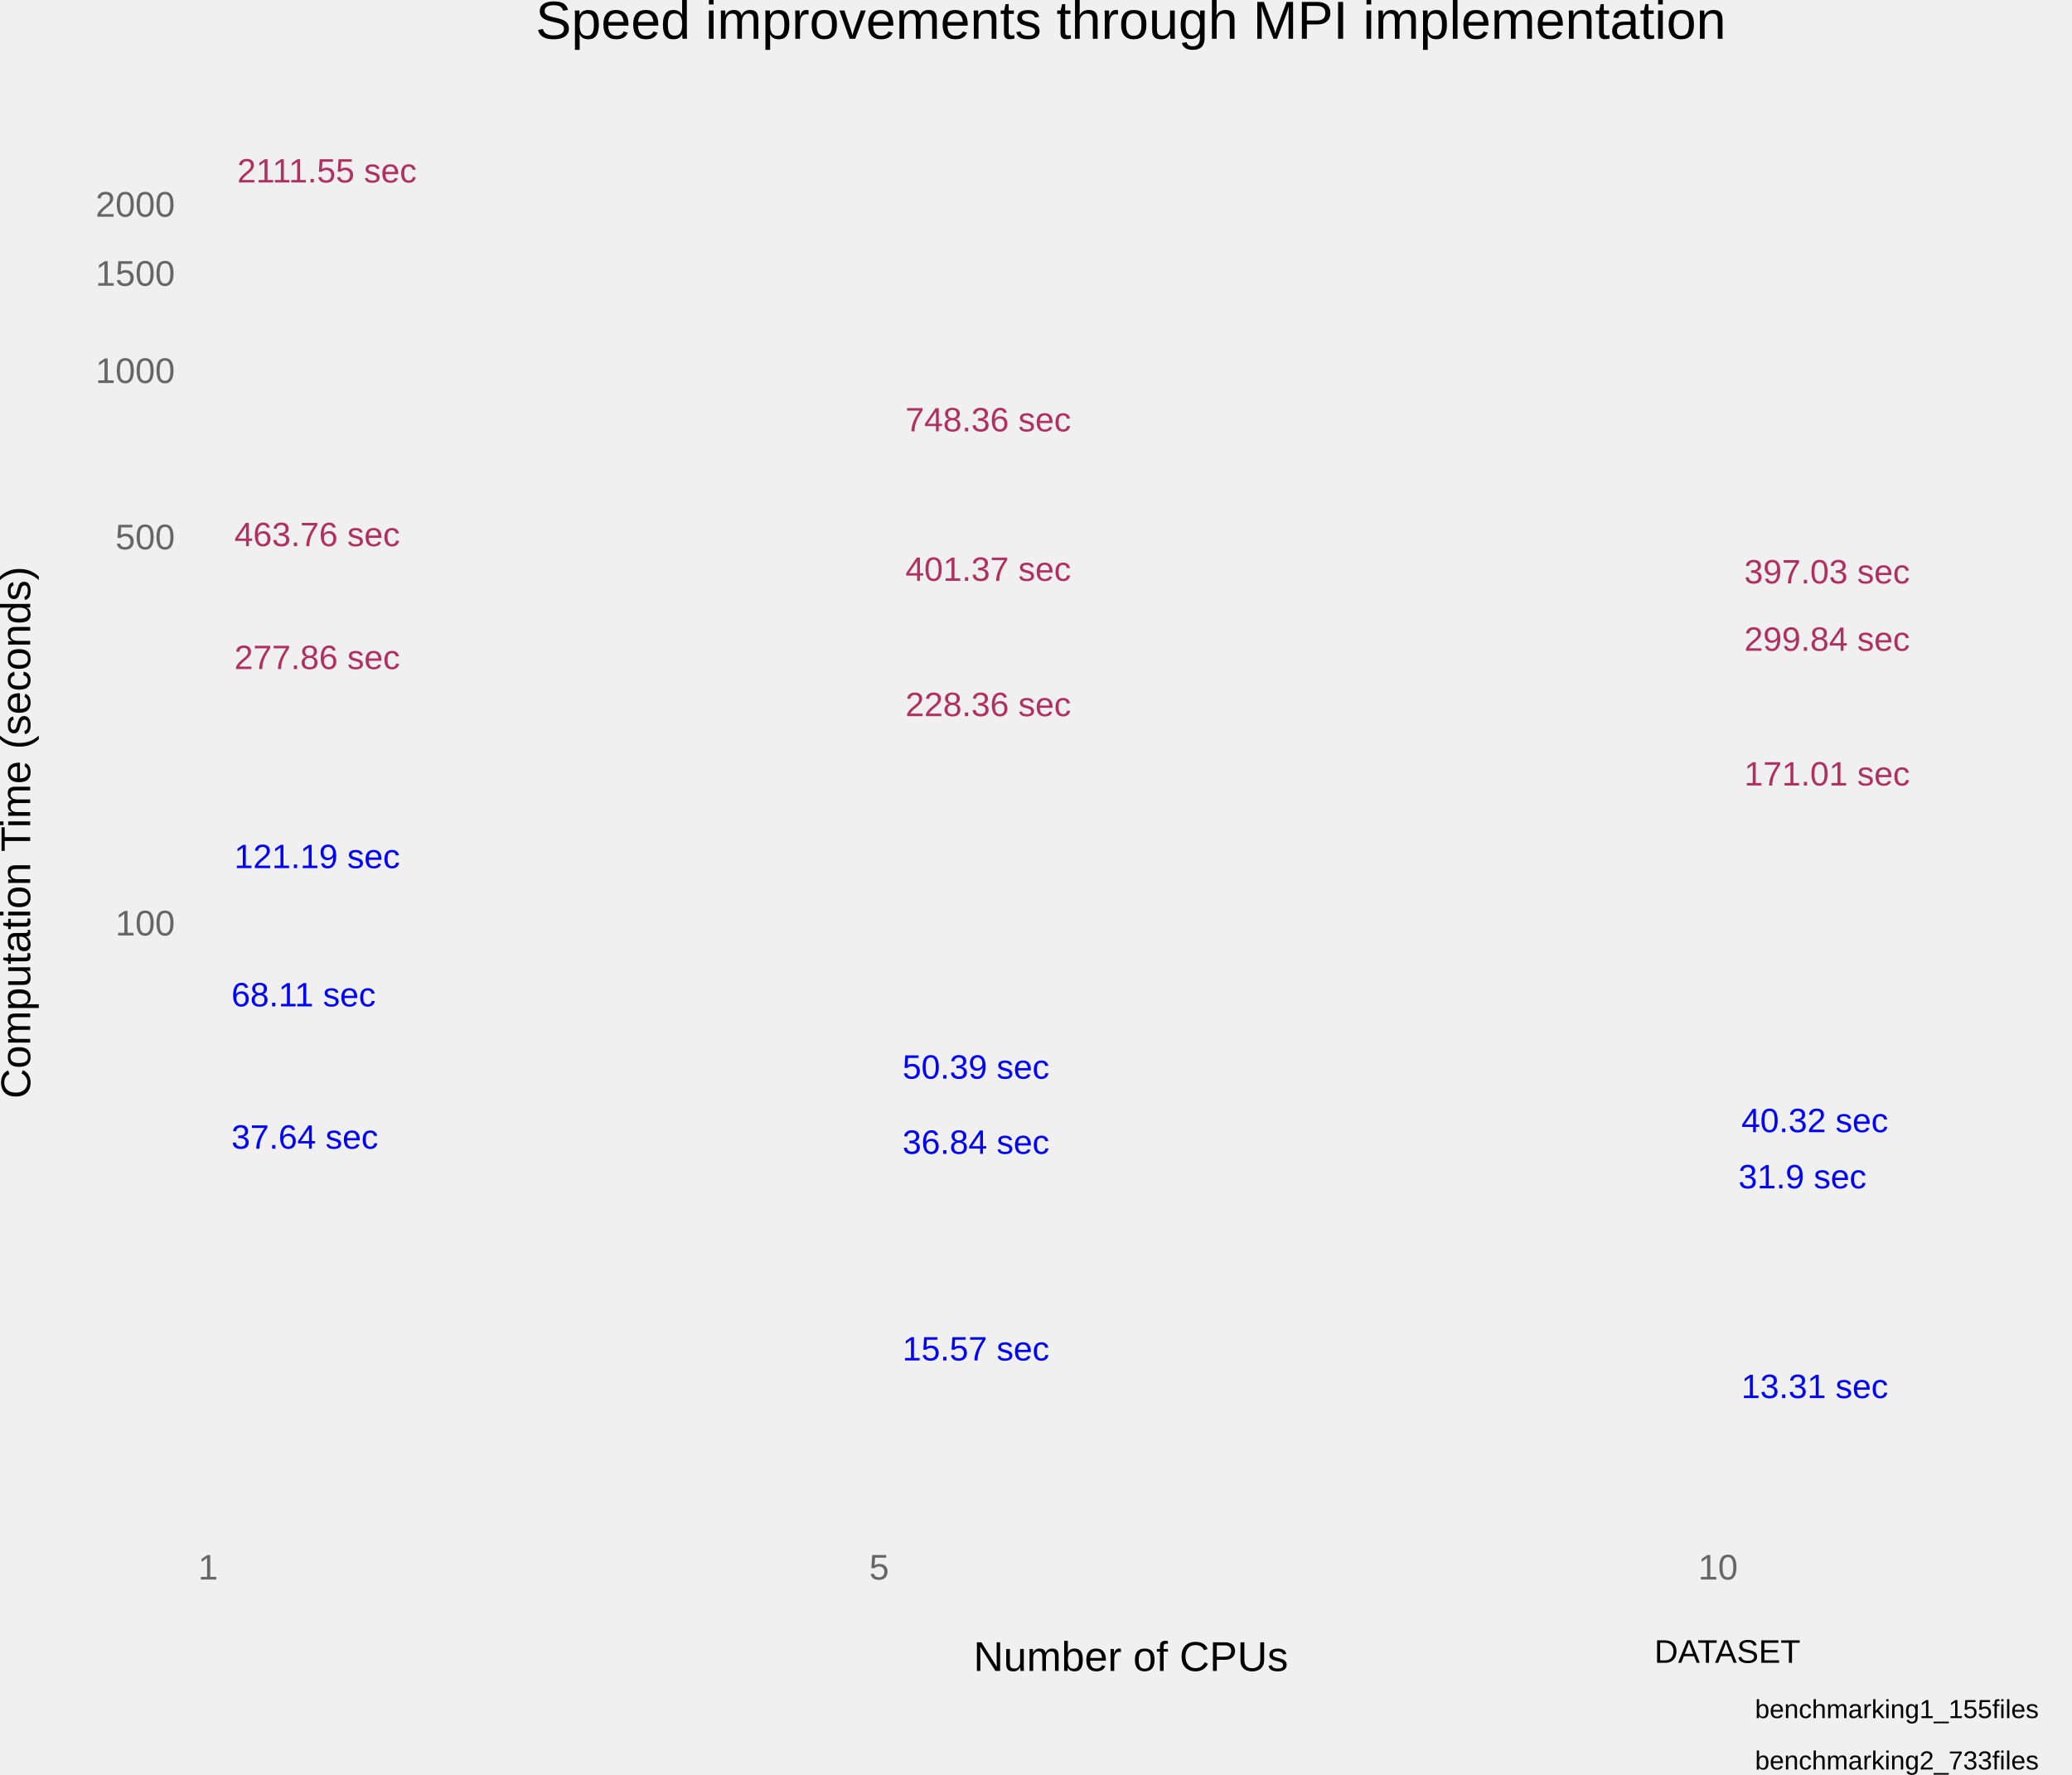
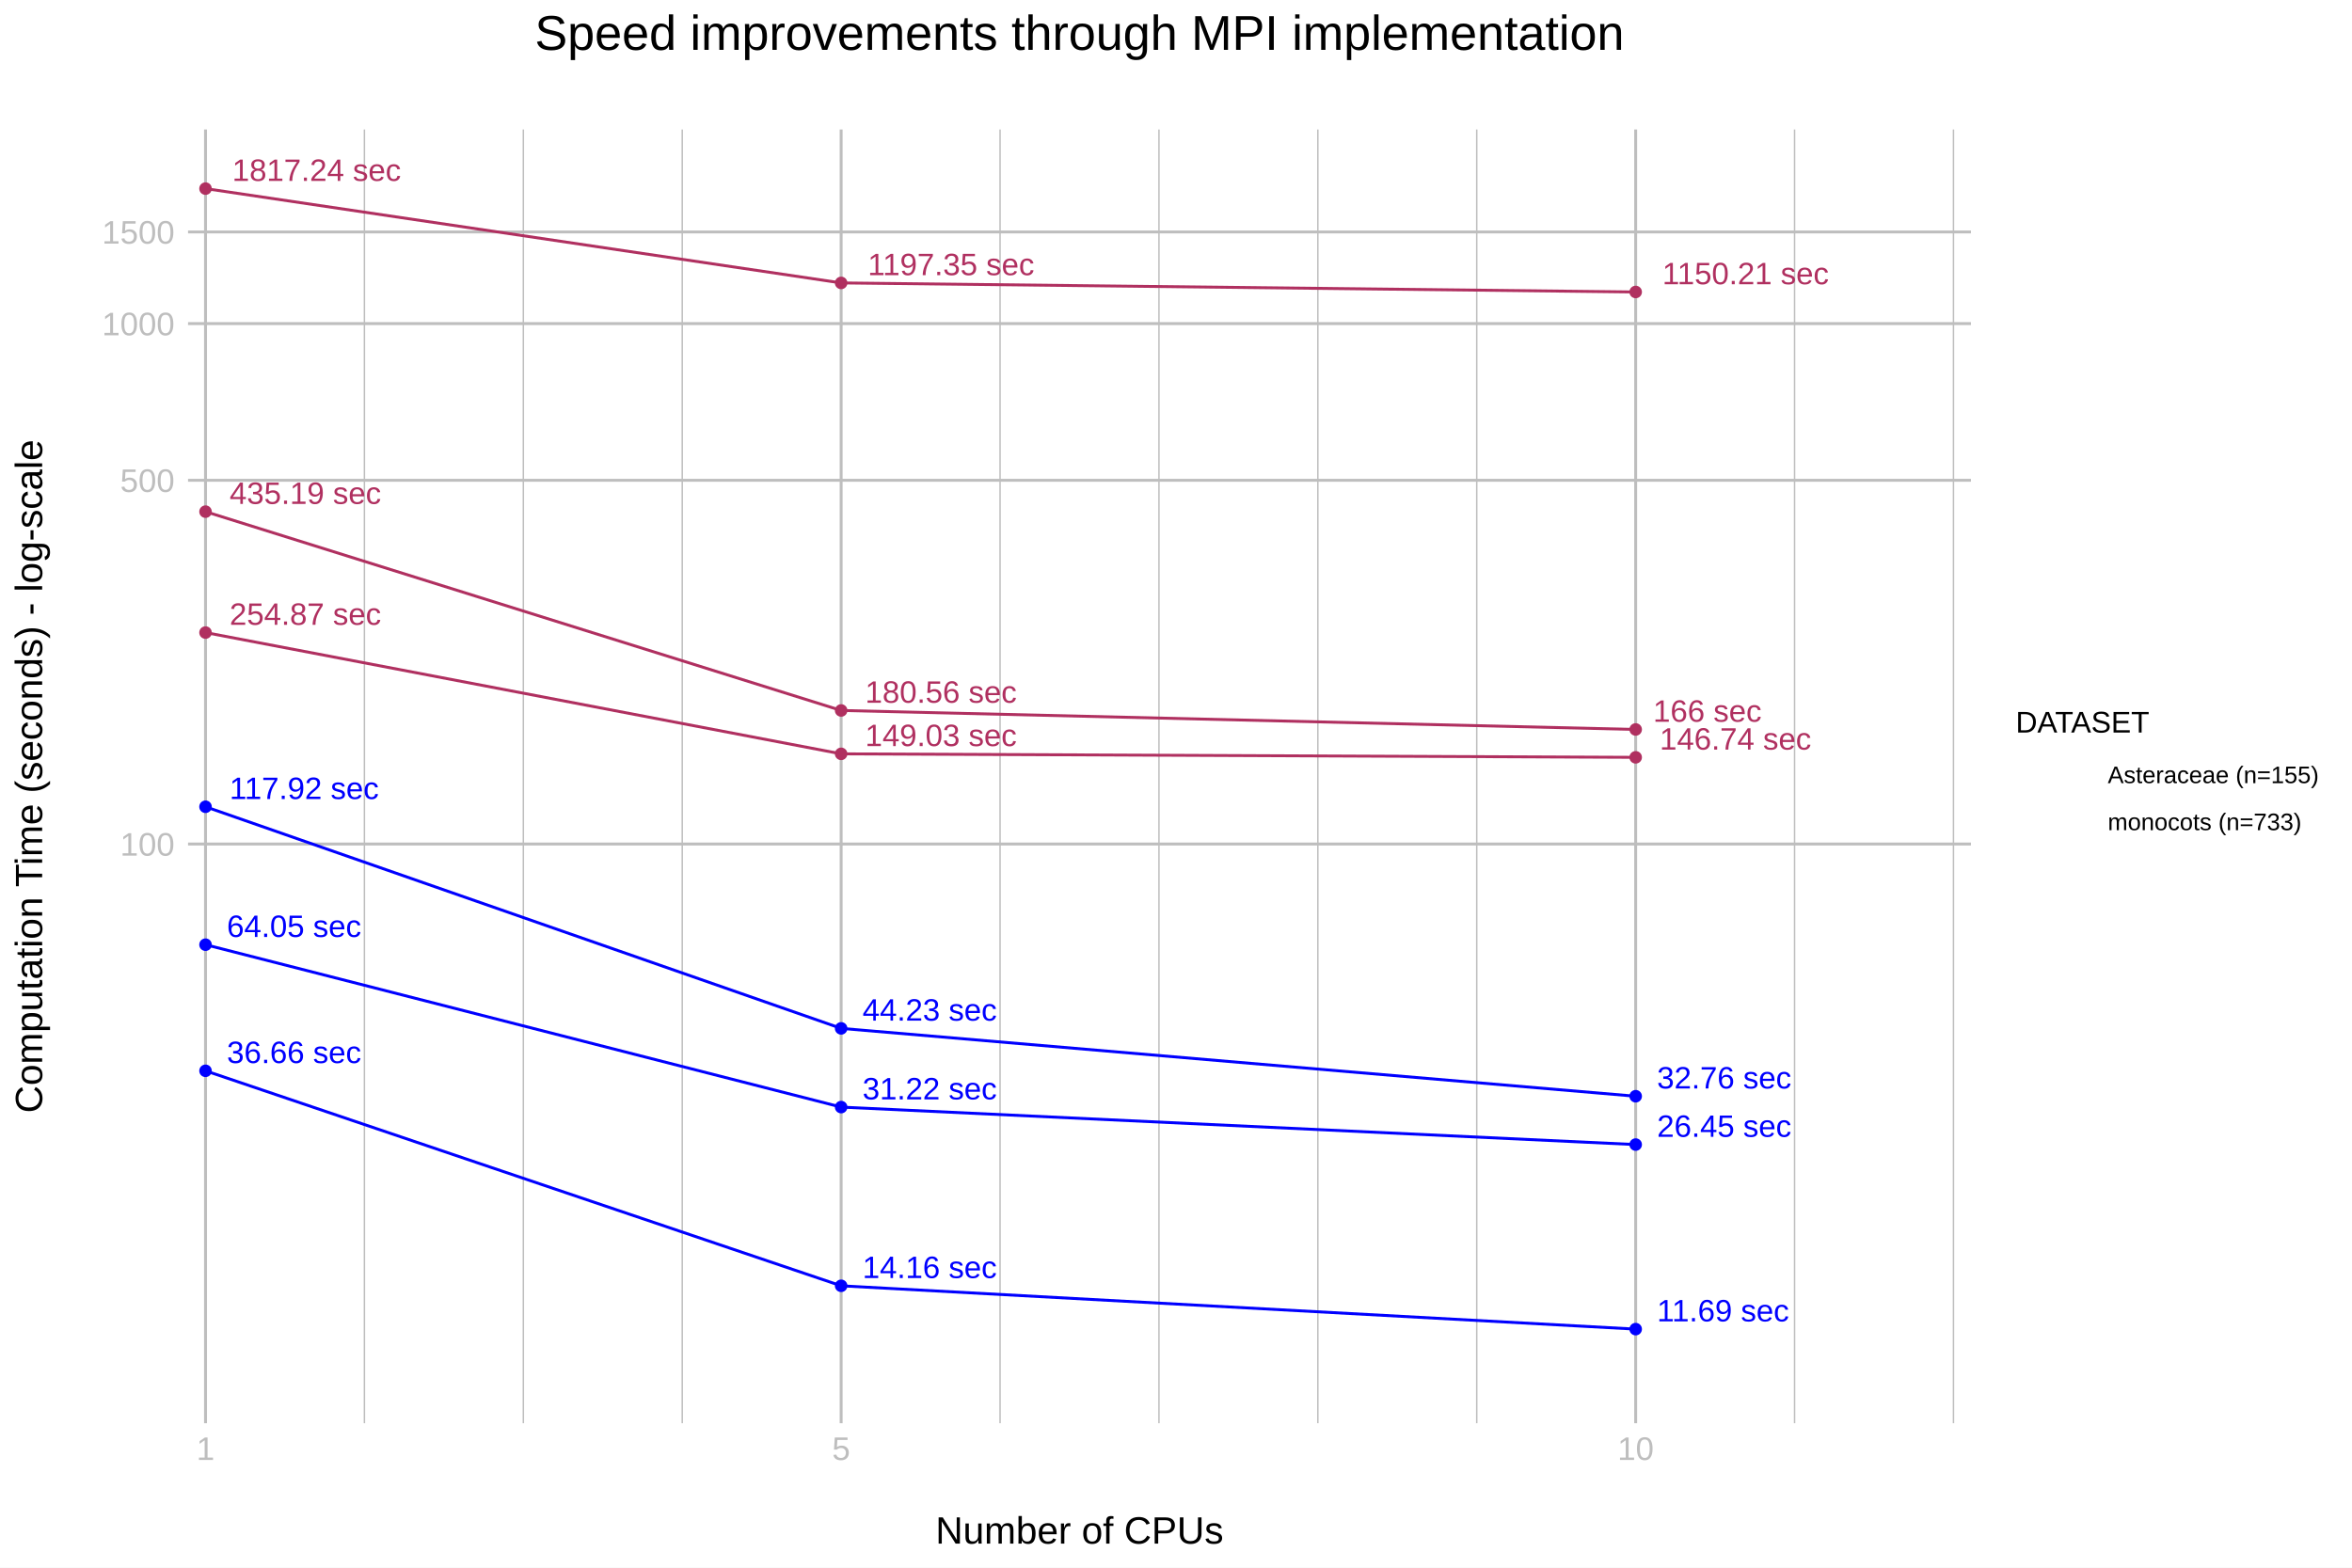
- <svg xmlns="http://www.w3.org/2000/svg" class="svglite" width="696.615pt" height="596.831pt" viewBox="0 0 696.615 596.831" version="1.1" id="svg188">
+ <svg xmlns="http://www.w3.org/2000/svg" class="svglite" width="864.00pt" height="576.00pt" viewBox="0 0 864.00 576.00" version="1.1" id="svg184">
  <defs id="defs4">
    <style type="text/css" id="style2">
    .svglite line, .svglite polyline, .svglite polygon, .svglite path, .svglite rect, .svglite circle {
      fill: none;
      stroke: #000000;
      stroke-linecap: round;
      stroke-linejoin: round;
      stroke-miterlimit: 10.00;
    }
    .svglite text {
      white-space: pre;
    }
  </style>
-     <clipPath clipPathUnits="userSpaceOnUse" id="clipPath378">
-       <g id="g382">
-         <rect x="0" y="0" width="864" height="576" id="rect380" />
+     <clipPath clipPathUnits="userSpaceOnUse" id="clipPath1051">
+       <g id="g1055">
+         <rect x="0" y="0" width="864" height="576" id="rect1053" />
      </g>
    </clipPath>
-     <clipPath clipPathUnits="userSpaceOnUse" id="clipPath384">
-       <g id="g388">
-         <rect x="0" y="0" width="864" height="576" id="rect386" />
+     <clipPath clipPathUnits="userSpaceOnUse" id="clipPath1057">
+       <g id="g1061">
+         <rect x="0" y="0" width="864" height="576" id="rect1059" />
      </g>
    </clipPath>
-     <clipPath clipPathUnits="userSpaceOnUse" id="clipPath390">
-       <g id="g394">
-         <rect x="0" y="0" width="864" height="576" id="rect392" />
+     <clipPath clipPathUnits="userSpaceOnUse" id="clipPath1063">
+       <g id="g1067">
+         <rect x="0" y="0" width="864" height="576" id="rect1065" />
      </g>
    </clipPath>
-     <clipPath clipPathUnits="userSpaceOnUse" id="clipPath396">
-       <g id="g400">
-         <rect x="0" y="0" width="864" height="576" id="rect398" />
-       </g>
-     </clipPath>
-     <clipPath clipPathUnits="userSpaceOnUse" id="clipPath465">
-       <g id="g469">
-         <rect x="69.08" y="47.57" width="632.87" height="475.35" id="rect467" />
-       </g>
-     </clipPath>
-     <clipPath clipPathUnits="userSpaceOnUse" id="clipPath471">
-       <g id="g475">
-         <rect x="69.08" y="47.57" width="632.87" height="475.35" id="rect473" />
-       </g>
-     </clipPath>
-     <clipPath clipPathUnits="userSpaceOnUse" id="clipPath477">
-       <g id="g481">
-         <rect x="69.08" y="47.57" width="632.87" height="475.35" id="rect479" />
-       </g>
-     </clipPath>
-     <clipPath clipPathUnits="userSpaceOnUse" id="clipPath483">
-       <g id="g487">
-         <rect x="69.08" y="47.57" width="632.87" height="475.35" id="rect485" />
-       </g>
-     </clipPath>
-     <clipPath clipPathUnits="userSpaceOnUse" id="clipPath489">
-       <g id="g493">
-         <rect x="69.08" y="47.57" width="632.87" height="475.35" id="rect491" />
-       </g>
-     </clipPath>
-     <clipPath clipPathUnits="userSpaceOnUse" id="clipPath495">
-       <g id="g499">
-         <rect x="69.08" y="47.57" width="632.87" height="475.35" id="rect497" />
-       </g>
-     </clipPath>
-     <clipPath clipPathUnits="userSpaceOnUse" id="clipPath501">
-       <g id="g505">
-         <rect x="69.08" y="47.57" width="632.87" height="475.35" id="rect503" />
-       </g>
-     </clipPath>
-     <clipPath clipPathUnits="userSpaceOnUse" id="clipPath507">
-       <g id="g511">
-         <rect x="69.08" y="47.57" width="632.87" height="475.35" id="rect509" />
-       </g>
-     </clipPath>
-     <clipPath clipPathUnits="userSpaceOnUse" id="clipPath513">
-       <g id="g517">
-         <rect x="69.08" y="47.57" width="632.87" height="475.35" id="rect515" />
-       </g>
-     </clipPath>
-     <clipPath clipPathUnits="userSpaceOnUse" id="clipPath519">
-       <g id="g523">
-         <rect x="69.08" y="47.57" width="632.87" height="475.35" id="rect521" />
-       </g>
-     </clipPath>
-     <clipPath clipPathUnits="userSpaceOnUse" id="clipPath525">
-       <g id="g529">
-         <rect x="69.08" y="47.57" width="632.87" height="475.35" id="rect527" />
-       </g>
-     </clipPath>
-     <clipPath clipPathUnits="userSpaceOnUse" id="clipPath531">
-       <g id="g535">
-         <rect x="69.08" y="47.57" width="632.87" height="475.35" id="rect533" />
-       </g>
-     </clipPath>
-     <clipPath clipPathUnits="userSpaceOnUse" id="clipPath537">
-       <g id="g541">
-         <rect x="69.08" y="47.57" width="632.87" height="475.35" id="rect539" />
-       </g>
-     </clipPath>
-     <clipPath clipPathUnits="userSpaceOnUse" id="clipPath543">
-       <g id="g547">
-         <rect x="69.08" y="47.57" width="632.87" height="475.35" id="rect545" />
-       </g>
-     </clipPath>
-     <clipPath clipPathUnits="userSpaceOnUse" id="clipPath549">
-       <g id="g553">
-         <rect x="69.08" y="47.57" width="632.87" height="475.35" id="rect551" />
-       </g>
-     </clipPath>
-     <clipPath clipPathUnits="userSpaceOnUse" id="clipPath555">
-       <g id="g559">
-         <rect x="69.08" y="47.57" width="632.87" height="475.35" id="rect557" />
-       </g>
-     </clipPath>
-     <clipPath clipPathUnits="userSpaceOnUse" id="clipPath561">
-       <g id="g565">
-         <rect x="69.08" y="47.57" width="632.87" height="475.35" id="rect563" />
-       </g>
-     </clipPath>
-     <clipPath clipPathUnits="userSpaceOnUse" id="clipPath567">
-       <g id="g571">
-         <rect x="69.08" y="47.57" width="632.87" height="475.35" id="rect569" />
-       </g>
-     </clipPath>
-     <clipPath clipPathUnits="userSpaceOnUse" id="clipPath573">
-       <g id="g577">
-         <rect x="69.08" y="47.57" width="632.87" height="475.35" id="rect575" />
-       </g>
-     </clipPath>
-     <clipPath clipPathUnits="userSpaceOnUse" id="clipPath579">
-       <g id="g583">
-         <rect x="69.08" y="47.57" width="632.87" height="475.35" id="rect581" />
-       </g>
-     </clipPath>
-     <clipPath clipPathUnits="userSpaceOnUse" id="clipPath585">
-       <g id="g589">
-         <rect x="69.08" y="47.57" width="632.87" height="475.35" id="rect587" />
-       </g>
-     </clipPath>
-     <clipPath clipPathUnits="userSpaceOnUse" id="clipPath591">
-       <g id="g595">
-         <rect x="69.08" y="47.57" width="632.87" height="475.35" id="rect593" />
-       </g>
-     </clipPath>
-     <clipPath clipPathUnits="userSpaceOnUse" id="clipPath597">
-       <g id="g601">
-         <rect x="69.08" y="47.57" width="632.87" height="475.35" id="rect599" />
-       </g>
-     </clipPath>
-     <clipPath clipPathUnits="userSpaceOnUse" id="clipPath603">
-       <g id="g607">
-         <rect x="69.08" y="47.57" width="632.87" height="475.35" id="rect605" />
-       </g>
-     </clipPath>
-     <clipPath clipPathUnits="userSpaceOnUse" id="clipPath609">
-       <g id="g613">
-         <rect x="69.08" y="47.57" width="632.87" height="475.35" id="rect611" />
-       </g>
-     </clipPath>
-     <clipPath clipPathUnits="userSpaceOnUse" id="clipPath615">
-       <g id="g619">
-         <rect x="69.08" y="47.57" width="632.87" height="475.35" id="rect617" />
-       </g>
-     </clipPath>
-     <clipPath clipPathUnits="userSpaceOnUse" id="clipPath621">
-       <g id="g625">
-         <rect x="69.08" y="47.57" width="632.87" height="475.35" id="rect623" />
-       </g>
-     </clipPath>
-     <clipPath clipPathUnits="userSpaceOnUse" id="clipPath627">
-       <g id="g631">
-         <rect x="69.08" y="47.57" width="632.87" height="475.35" id="rect629" />
-       </g>
-     </clipPath>
-     <clipPath clipPathUnits="userSpaceOnUse" id="clipPath633">
-       <g id="g637">
-         <rect x="69.08" y="47.57" width="632.87" height="475.35" id="rect635" />
-       </g>
-     </clipPath>
-     <clipPath clipPathUnits="userSpaceOnUse" id="clipPath639">
-       <g id="g643">
-         <rect x="69.08" y="47.57" width="632.87" height="475.35" id="rect641" />
-       </g>
-     </clipPath>
-     <clipPath clipPathUnits="userSpaceOnUse" id="clipPath645">
-       <g id="g649">
-         <rect x="69.08" y="47.57" width="632.87" height="475.35" id="rect647" />
-       </g>
-     </clipPath>
-     <clipPath clipPathUnits="userSpaceOnUse" id="clipPath651">
-       <g id="g655">
-         <rect x="69.08" y="47.57" width="632.87" height="475.35" id="rect653" />
-       </g>
-     </clipPath>
-     <clipPath clipPathUnits="userSpaceOnUse" id="clipPath657">
-       <g id="g661">
-         <rect x="69.08" y="47.57" width="632.87" height="475.35" id="rect659" />
-       </g>
-     </clipPath>
-     <clipPath clipPathUnits="userSpaceOnUse" id="clipPath663">
-       <g id="g667">
-         <rect x="69.08" y="47.57" width="632.87" height="475.35" id="rect665" />
-       </g>
-     </clipPath>
-     <clipPath clipPathUnits="userSpaceOnUse" id="clipPath669">
-       <g id="g673">
-         <rect x="69.08" y="47.57" width="632.87" height="475.35" id="rect671" />
-       </g>
-     </clipPath>
-     <clipPath clipPathUnits="userSpaceOnUse" id="clipPath675">
-       <g id="g679">
-         <rect x="69.08" y="47.57" width="632.87" height="475.35" id="rect677" />
-       </g>
-     </clipPath>
-     <clipPath clipPathUnits="userSpaceOnUse" id="clipPath681">
-       <g id="g685">
-         <rect x="69.08" y="47.57" width="632.87" height="475.35" id="rect683" />
-       </g>
-     </clipPath>
-     <clipPath clipPathUnits="userSpaceOnUse" id="clipPath687">
-       <g id="g691">
-         <rect x="69.08" y="47.57" width="632.87" height="475.35" id="rect689" />
-       </g>
-     </clipPath>
-     <clipPath clipPathUnits="userSpaceOnUse" id="clipPath693">
-       <g id="g697">
-         <rect x="69.08" y="47.57" width="632.87" height="475.35" id="rect695" />
-       </g>
-     </clipPath>
-     <clipPath clipPathUnits="userSpaceOnUse" id="clipPath699">
-       <g id="g703">
-         <rect x="69.08" y="47.57" width="632.87" height="475.35" id="rect701" />
-       </g>
-     </clipPath>
-     <clipPath clipPathUnits="userSpaceOnUse" id="clipPath705">
-       <g id="g709">
-         <rect x="69.08" y="47.57" width="632.87" height="475.35" id="rect707" />
+     <clipPath clipPathUnits="userSpaceOnUse" id="clipPath1069">
+       <g id="g1073">
+         <rect x="0" y="0" width="864" height="576" id="rect1071" />
      </g>
    </clipPath>
  </defs>
-   <defs id="defs11" />
-   <defs id="defs18" />
-   <polyline points="131.69,522.92 131.69,47.57 " style="stroke:#a6a6a6;stroke-width:0.53;stroke-linecap:butt;fill:#4d4d4d;stroke-opacity:1" id="polyline20" clip-path="url(#clipPath705)" transform="translate(-5.335469,-5.287031)" />
-   <polyline points="188.10,522.92 188.10,47.57 " style="stroke:#a6a6a6;stroke-width:0.53;stroke-linecap:butt;fill:#4d4d4d;stroke-opacity:1" id="polyline22" clip-path="url(#clipPath699)" transform="translate(-5.335469,-5.287031)" />
-   <polyline points="244.50,522.92 244.50,47.57 " style="stroke:#a6a6a6;stroke-width:0.53;stroke-linecap:butt;fill:#4d4d4d;stroke-opacity:1" id="polyline24" clip-path="url(#clipPath693)" transform="translate(-5.335469,-5.287031)" />
-   <polyline points="357.31,522.92 357.31,47.57 " style="stroke:#a6a6a6;stroke-width:0.53;stroke-linecap:butt;fill:#4d4d4d;stroke-opacity:1" id="polyline26" clip-path="url(#clipPath687)" transform="translate(-5.335469,-5.287031)" />
-   <polyline points="413.72,522.92 413.72,47.57 " style="stroke:#a6a6a6;stroke-width:0.53;stroke-linecap:butt;fill:#4d4d4d;stroke-opacity:1" id="polyline28" clip-path="url(#clipPath681)" transform="translate(-5.335469,-5.287031)" />
-   <polyline points="470.13,522.92 470.13,47.57 " style="stroke:#a6a6a6;stroke-width:0.53;stroke-linecap:butt;fill:#4d4d4d;stroke-opacity:1" id="polyline30" clip-path="url(#clipPath675)" transform="translate(-5.335469,-5.287031)" />
-   <polyline points="526.53,522.92 526.53,47.57 " style="stroke:#a6a6a6;stroke-width:0.53;stroke-linecap:butt;fill:#4d4d4d;stroke-opacity:1" id="polyline32" clip-path="url(#clipPath669)" transform="translate(-5.335469,-5.287031)" />
-   <polyline points="639.34,522.92 639.34,47.57 " style="stroke:#a6a6a6;stroke-width:0.53;stroke-linecap:butt;fill:#4d4d4d;stroke-opacity:1" id="polyline34" clip-path="url(#clipPath663)" transform="translate(-5.335469,-5.287031)" />
-   <polyline points="695.75,522.92 695.75,47.57 " style="stroke:#a6a6a6;stroke-width:0.53;stroke-linecap:butt;fill:#4d4d4d;stroke-opacity:1" id="polyline36" clip-path="url(#clipPath657)" transform="translate(-5.335469,-5.287031)" />
-   <polyline points="69.08,315.55 701.96,315.55 " style="stroke:#a6a6a6;stroke-width:1.07;stroke-linecap:butt;fill:#4d4d4d;stroke-opacity:1" id="polyline38" clip-path="url(#clipPath651)" transform="translate(-5.335469,-5.287031)" />
-   <polyline points="69.08,185.72 701.96,185.72 " style="stroke:#a6a6a6;stroke-width:1.07;stroke-linecap:butt;fill:#4d4d4d;stroke-opacity:1" id="polyline40" clip-path="url(#clipPath645)" transform="translate(-5.335469,-5.287031)" />
-   <polyline points="69.08,129.80 701.96,129.80 " style="stroke:#a6a6a6;stroke-width:1.07;stroke-linecap:butt;fill:#4d4d4d;stroke-opacity:1" id="polyline42" clip-path="url(#clipPath639)" transform="translate(-5.335469,-5.287031)" />
-   <polyline points="69.08,97.09 701.96,97.09 " style="stroke:#a6a6a6;stroke-width:1.07;stroke-linecap:butt;fill:#4d4d4d;stroke-opacity:1" id="polyline44" clip-path="url(#clipPath633)" transform="translate(-5.335469,-5.287031)" />
-   <polyline points="69.08,73.88 701.96,73.88 " style="stroke:#a6a6a6;stroke-width:1.07;stroke-linecap:butt;fill:#4d4d4d;stroke-opacity:1" id="polyline46" clip-path="url(#clipPath627)" transform="translate(-5.335469,-5.287031)" />
-   <polyline points="75.28,522.92 75.28,47.57 " style="stroke:#a6a6a6;stroke-width:1.07;stroke-linecap:butt;fill:#4d4d4d;stroke-opacity:1" id="polyline48" clip-path="url(#clipPath621)" transform="translate(-5.335469,-5.287031)" />
-   <polyline points="300.91,522.92 300.91,47.57 " style="stroke:#a6a6a6;stroke-width:1.07;stroke-linecap:butt;fill:#4d4d4d;stroke-opacity:1" id="polyline50" clip-path="url(#clipPath615)" transform="translate(-5.335469,-5.287031)" />
-   <polyline points="582.94,522.92 582.94,47.57 " style="stroke:#a6a6a6;stroke-width:1.07;stroke-linecap:butt;fill:#4d4d4d;stroke-opacity:1" id="polyline52" clip-path="url(#clipPath609)" transform="translate(-5.335469,-5.287031)" />
-   <circle cx="582.94" cy="407.73" r="1.95" style="fill:#0000ff;stroke:#0000ff;stroke-width:0.71" id="circle54" clip-path="url(#clipPath603)" transform="translate(-5.335469,-5.287031)" />
-   <circle cx="75.28" cy="346.54" r="1.95" style="fill:#0000ff;stroke:#0000ff;stroke-width:0.71" id="circle56" clip-path="url(#clipPath597)" transform="translate(-5.335469,-5.287031)" />
-   <circle cx="300.91" cy="396.11" r="1.95" style="fill:#0000ff;stroke:#0000ff;stroke-width:0.71" id="circle58" clip-path="url(#clipPath591)" transform="translate(-5.335469,-5.287031)" />
-   <circle cx="582.94" cy="388.83" r="1.95" style="fill:#0000ff;stroke:#0000ff;stroke-width:0.71" id="circle60" clip-path="url(#clipPath585)" transform="translate(-5.335469,-5.287031)" />
-   <circle cx="75.28" cy="300.05" r="1.95" style="fill:#0000ff;stroke:#0000ff;stroke-width:0.71" id="circle62" clip-path="url(#clipPath579)" transform="translate(-5.335469,-5.287031)" />
-   <circle cx="300.91" cy="370.85" r="1.95" style="fill:#0000ff;stroke:#0000ff;stroke-width:0.71" id="circle64" clip-path="url(#clipPath573)" transform="translate(-5.335469,-5.287031)" />
-   <circle cx="582.94" cy="478.24" r="1.95" style="fill:#0000ff;stroke:#0000ff;stroke-width:0.71" id="circle66" clip-path="url(#clipPath567)" transform="translate(-5.335469,-5.287031)" />
-   <circle cx="75.28" cy="394.38" r="1.95" style="fill:#0000ff;stroke:#0000ff;stroke-width:0.71" id="circle68" clip-path="url(#clipPath561)" transform="translate(-5.335469,-5.287031)" />
-   <circle cx="300.91" cy="465.59" r="1.95" style="fill:#0000ff;stroke:#0000ff;stroke-width:0.71" id="circle70" clip-path="url(#clipPath555)" transform="translate(-5.335469,-5.287031)" />
-   <circle cx="75.28" cy="233.11" r="1.95" style="fill:#b03060;stroke:#b03060;stroke-width:0.71" id="circle72" clip-path="url(#clipPath549)" transform="translate(-5.335469,-5.287031)" />
-   <circle cx="300.91" cy="248.94" r="1.95" style="fill:#b03060;stroke:#b03060;stroke-width:0.71" id="circle74" clip-path="url(#clipPath543)" transform="translate(-5.335469,-5.287031)" />
-   <circle cx="582.94" cy="272.27" r="1.95" style="fill:#b03060;stroke:#b03060;stroke-width:0.71" id="circle76" clip-path="url(#clipPath537)" transform="translate(-5.335469,-5.287031)" />
-   <circle cx="75.28" cy="69.5" r="1.95" style="fill:#b03060;stroke:#b03060;stroke-width:0.71" id="circle78" clip-path="url(#clipPath531)" transform="translate(-5.335469,-5.287031)" />
-   <circle cx="300.91" cy="153.18" r="1.95" style="fill:#b03060;stroke:#b03060;stroke-width:0.71" id="circle80" clip-path="url(#clipPath525)" transform="translate(-5.335469,-5.287031)" />
-   <circle cx="582.94" cy="204.32" r="1.95" style="fill:#b03060;stroke:#b03060;stroke-width:0.71" id="circle82" clip-path="url(#clipPath519)" transform="translate(-5.335469,-5.287031)" />
-   <circle cx="75.28" cy="191.79" r="1.95" style="fill:#b03060;stroke:#b03060;stroke-width:0.71" id="circle84" clip-path="url(#clipPath513)" transform="translate(-5.335469,-5.287031)" />
-   <circle cx="300.91" cy="203.44" r="1.95" style="fill:#b03060;stroke:#b03060;stroke-width:0.71" id="circle86" clip-path="url(#clipPath507)" transform="translate(-5.335469,-5.287031)" />
-   <circle cx="582.94" cy="226.97" r="1.95" style="fill:#b03060;stroke:#b03060;stroke-width:0.71" id="circle88" clip-path="url(#clipPath501)" transform="translate(-5.335469,-5.287031)" />
-   <polyline points="75.28,346.54 300.91,396.11 582.94,407.73 " style="stroke:#0000ff;stroke-width:1.07;stroke-linecap:butt" id="polyline90" clip-path="url(#clipPath495)" transform="translate(-5.335469,-5.287031)" />
-   <polyline points="75.28,300.05 300.91,370.85 582.94,388.83 " style="stroke:#0000ff;stroke-width:1.07;stroke-linecap:butt" id="polyline92" clip-path="url(#clipPath489)" transform="translate(-5.335469,-5.287031)" />
-   <polyline points="75.28,394.38 300.91,465.59 582.94,478.24 " style="stroke:#0000ff;stroke-width:1.07;stroke-linecap:butt" id="polyline94" clip-path="url(#clipPath483)" transform="translate(-5.335469,-5.287031)" />
-   <polyline points="75.28,233.11 300.91,248.94 582.94,272.27 " style="stroke:#b03060;stroke-width:1.07;stroke-linecap:butt" id="polyline96" clip-path="url(#clipPath477)" transform="translate(-5.335469,-5.287031)" />
-   <polyline points="75.28,69.50 300.91,153.18 582.94,204.32 " style="stroke:#b03060;stroke-width:1.07;stroke-linecap:butt" id="polyline98" clip-path="url(#clipPath471)" transform="translate(-5.335469,-5.287031)" />
-   <polyline points="75.28,191.79 300.91,203.44 582.94,226.97 " style="stroke:#b03060;stroke-width:1.07;stroke-linecap:butt" id="polyline100" clip-path="url(#clipPath465)" transform="translate(-5.335469,-5.287031)" />
-   <text x="589.81" y="404.88" style="font-size:11.38px;font-family:Arimo;fill:#0000ff" textLength="45.81" lengthAdjust="spacingAndGlyphs" id="text102" transform="translate(-5.335469,-5.287031)">31.9  sec</text>
-   <text x="83.13" y="343.69" style="font-size:11.38px;font-family:Arimo;fill:#0000ff" textLength="52.32" lengthAdjust="spacingAndGlyphs" id="text104" transform="translate(-5.335469,-5.287031)">68.11  sec</text>
-   <text x="308.76" y="393.27" style="font-size:11.38px;font-family:Arimo;fill:#0000ff" textLength="52.32" lengthAdjust="spacingAndGlyphs" id="text106" transform="translate(-5.335469,-5.287031)">36.84  sec</text>
-   <text x="590.79" y="385.99" style="font-size:11.38px;font-family:Arimo;fill:#0000ff" textLength="52.32" lengthAdjust="spacingAndGlyphs" id="text108" transform="translate(-5.335469,-5.287031)">40.32  sec</text>
-   <text x="84.11" y="297.2" style="font-size:11.38px;font-family:Arimo;fill:#0000ff" textLength="58.83" lengthAdjust="spacingAndGlyphs" id="text110" transform="translate(-5.335469,-5.287031)">121.19  sec</text>
-   <text x="308.76" y="368" style="font-size:11.38px;font-family:Arimo;fill:#0000ff" textLength="52.32" lengthAdjust="spacingAndGlyphs" id="text112" transform="translate(-5.335469,-5.287031)">50.39  sec</text>
-   <text x="590.79" y="475.4" style="font-size:11.38px;font-family:Arimo;fill:#0000ff" textLength="52.32" lengthAdjust="spacingAndGlyphs" id="text114" transform="translate(-5.335469,-5.287031)">13.31  sec</text>
-   <text x="83.13" y="391.54" style="font-size:11.38px;font-family:Arimo;fill:#0000ff" textLength="52.32" lengthAdjust="spacingAndGlyphs" id="text116" transform="translate(-5.335469,-5.287031)">37.64  sec</text>
-   <text x="308.76" y="462.75" style="font-size:11.38px;font-family:Arimo;fill:#0000ff" textLength="52.32" lengthAdjust="spacingAndGlyphs" id="text118" transform="translate(-5.335469,-5.287031)">15.57  sec</text>
-   <text x="84.11" y="230.27" style="font-size:11.38px;font-family:Arimo;fill:#b03060" textLength="58.83" lengthAdjust="spacingAndGlyphs" id="text120" transform="translate(-5.335469,-5.287031)">277.86  sec</text>
-   <text x="309.73" y="246.09" style="font-size:11.38px;font-family:Arimo;fill:#b03060" textLength="58.83" lengthAdjust="spacingAndGlyphs" id="text122" transform="translate(-5.335469,-5.287031)">228.36  sec</text>
-   <text x="591.76" y="269.42" style="font-size:11.38px;font-family:Arimo;fill:#b03060" textLength="58.83" lengthAdjust="spacingAndGlyphs" id="text124" transform="translate(-5.335469,-5.287031)">171.01  sec</text>
-   <text x="85.09" y="66.65" style="font-size:11.38px;font-family:Arimo;fill:#b03060" textLength="65.34" lengthAdjust="spacingAndGlyphs" id="text126" transform="translate(-5.335469,-5.287031)">2111.55  sec</text>
-   <text x="309.73" y="150.34" style="font-size:11.38px;font-family:Arimo;fill:#b03060" textLength="58.83" lengthAdjust="spacingAndGlyphs" id="text128" transform="translate(-5.335469,-5.287031)">748.36  sec</text>
-   <text x="591.76" y="201.47" style="font-size:11.38px;font-family:Arimo;fill:#b03060" textLength="58.83" lengthAdjust="spacingAndGlyphs" id="text130" transform="translate(-5.335469,-5.287031)">397.03  sec</text>
-   <text x="84.11" y="188.94" style="font-size:11.38px;font-family:Arimo;fill:#b03060" textLength="58.83" lengthAdjust="spacingAndGlyphs" id="text132" transform="translate(-5.335469,-5.287031)">463.76  sec</text>
-   <text x="309.73" y="200.6" style="font-size:11.38px;font-family:Arimo;fill:#b03060" textLength="58.83" lengthAdjust="spacingAndGlyphs" id="text134" transform="translate(-5.335469,-5.287031)">401.37  sec</text>
-   <text x="591.76" y="224.12" style="font-size:11.38px;font-family:Arimo;fill:#b03060" textLength="58.83" lengthAdjust="spacingAndGlyphs" id="text136" transform="translate(-5.335469,-5.287031)">299.84  sec</text>
-   <text x="64.15" y="319.84" text-anchor="end" style="font-size:12px;font-family:Arimo;fill:#666666" textLength="20.58" lengthAdjust="spacingAndGlyphs" id="text140" transform="translate(-5.335469,-5.287031)">100</text>
-   <text x="64.15" y="190" text-anchor="end" style="font-size:12px;font-family:Arimo;fill:#666666" textLength="20.58" lengthAdjust="spacingAndGlyphs" id="text142" transform="translate(-5.335469,-5.287031)">500</text>
-   <text x="64.15" y="134.08" text-anchor="end" style="font-size:12px;font-family:Arimo;fill:#666666" textLength="27.45" lengthAdjust="spacingAndGlyphs" id="text144" transform="translate(-5.335469,-5.287031)">1000</text>
-   <text x="64.15" y="101.37" text-anchor="end" style="font-size:12px;font-family:Arimo;fill:#666666" textLength="27.45" lengthAdjust="spacingAndGlyphs" id="text146" transform="translate(-5.335469,-5.287031)">1500</text>
-   <text x="64.15" y="78.16" text-anchor="end" style="font-size:12px;font-family:Arimo;fill:#666666" textLength="27.45" lengthAdjust="spacingAndGlyphs" id="text148" transform="translate(-5.335469,-5.287031)">2000</text>
-   <text x="75.28" y="536.42" text-anchor="middle" style="font-size:12px;font-family:Arimo;fill:#666666" textLength="6.86" lengthAdjust="spacingAndGlyphs" id="text150" transform="translate(-5.335469,-5.287031)">1</text>
-   <text x="300.91" y="536.42" text-anchor="middle" style="font-size:12px;font-family:Arimo;fill:#666666" textLength="6.86" lengthAdjust="spacingAndGlyphs" id="text152" transform="translate(-5.335469,-5.287031)">5</text>
-   <text x="582.94" y="536.42" text-anchor="middle" style="font-size:12px;font-family:Arimo;fill:#666666" textLength="13.72" lengthAdjust="spacingAndGlyphs" id="text154" transform="translate(-5.335469,-5.287031)">10</text>
-   <text x="385.52" y="552.04" text-anchor="middle" style="font-size:14px;font-family:Arimo" textLength="0" lengthAdjust="spacingAndGlyphs" id="text156" transform="translate(-5.335469,-5.287031)" />
-   <text x="385.52" y="567.16" text-anchor="middle" style="font-size:14px;font-family:Arimo" textLength="109.5" lengthAdjust="spacingAndGlyphs" id="text158" transform="translate(-5.335469,-5.287031)">Number of CPUs</text>
-   <text transform="rotate(-90,145.0488,134.9042)" text-anchor="middle" style="font-size:14px;font-family:Arimo" textLength="188.19" lengthAdjust="spacingAndGlyphs" id="text160">Computation Time (seconds)</text>
-   <text transform="rotate(-90,152.6087,127.3442)" text-anchor="middle" style="font-size:14px;font-family:Arimo" textLength="0" lengthAdjust="spacingAndGlyphs" id="text162" />
-   <g id="g722" transform="translate(-162.17,289.9846)">
-     <text x="718.39" y="269.15" style="font-size:11px;font-family:Arimo" textLength="46.46" lengthAdjust="spacingAndGlyphs" id="text164">DATASET</text>
-     <circle cx="732.57" cy="284.59" r="1.95" style="fill:#0000ff;stroke:#0000ff;stroke-width:0.71" id="circle166" clip-path="url(#clipPath396)" />
-     <line x1="721.23" y1="284.59" x2="743.91" y2="284.59" style="stroke:#0000ff;stroke-width:1.07;stroke-linecap:butt" id="line168" clip-path="url(#clipPath390)" />
-     <circle cx="732.57" cy="301.87" r="1.95" style="fill:#b03060;stroke:#b03060;stroke-width:0.71" id="circle172" clip-path="url(#clipPath384)" />
-     <line x1="721.23" y1="301.87" x2="743.91" y2="301.87" style="stroke:#b03060;stroke-width:1.07;stroke-linecap:butt" id="line174" clip-path="url(#clipPath378)" />
-     <text x="752.22" y="287.74" style="font-size:8.8px;font-family:Arimo" textLength="100.82" lengthAdjust="spacingAndGlyphs" id="text178">benchmarking1_155files</text>
-     <text x="752.22" y="305.02" style="font-size:8.8px;font-family:Arimo" textLength="100.82" lengthAdjust="spacingAndGlyphs" id="text180">benchmarking2_733files</text>
+   <rect width="100%" height="100%" style="stroke: none; fill: #FFFFFF;" id="rect6" />
+   <defs id="defs11">
+     <clipPath id="cpMC4wMHw4NjQuMDB8MC4wMHw1NzYuMDA=">
+       <rect x="0.00" y="0.00" width="864.00" height="576.00" id="rect8" />
+     </clipPath>
+   </defs>
+   <g clip-path="url(#cpMC4wMHw4NjQuMDB8MC4wMHw1NzYuMDA=)" id="g13" />
+   <defs id="defs18">
+     <clipPath id="cpNjkuMDh8NzI0LjAyfDQ3LjU3fDUyMi45Mg==">
+       <rect x="69.08" y="47.57" width="654.94" height="475.35" id="rect15" />
+     </clipPath>
+   </defs>
+   <g clip-path="url(#cpNjkuMDh8NzI0LjAyfDQ3LjU3fDUyMi45Mg==)" id="g136">
+     <polyline points="133.87,522.92 133.87,47.57 " style="stroke-width: 0.53; stroke: #BEBEBE; stroke-linecap: butt;" id="polyline20" />
+     <polyline points="192.25,522.92 192.25,47.57 " style="stroke-width: 0.53; stroke: #BEBEBE; stroke-linecap: butt;" id="polyline22" />
+     <polyline points="250.62,522.92 250.62,47.57 " style="stroke-width: 0.53; stroke: #BEBEBE; stroke-linecap: butt;" id="polyline24" />
+     <polyline points="367.37,522.92 367.37,47.57 " style="stroke-width: 0.53; stroke: #BEBEBE; stroke-linecap: butt;" id="polyline26" />
+     <polyline points="425.74,522.92 425.74,47.57 " style="stroke-width: 0.53; stroke: #BEBEBE; stroke-linecap: butt;" id="polyline28" />
+     <polyline points="484.11,522.92 484.11,47.57 " style="stroke-width: 0.53; stroke: #BEBEBE; stroke-linecap: butt;" id="polyline30" />
+     <polyline points="542.48,522.92 542.48,47.57 " style="stroke-width: 0.53; stroke: #BEBEBE; stroke-linecap: butt;" id="polyline32" />
+     <polyline points="659.23,522.92 659.23,47.57 " style="stroke-width: 0.53; stroke: #BEBEBE; stroke-linecap: butt;" id="polyline34" />
+     <polyline points="717.60,522.92 717.60,47.57 " style="stroke-width: 0.53; stroke: #BEBEBE; stroke-linecap: butt;" id="polyline36" />
+     <polyline points="69.08,310.11 724.02,310.11 " style="stroke-width: 1.07; stroke: #BEBEBE; stroke-linecap: butt;" id="polyline38" />
+     <polyline points="69.08,176.46 724.02,176.46 " style="stroke-width: 1.07; stroke: #BEBEBE; stroke-linecap: butt;" id="polyline40" />
+     <polyline points="69.08,118.90 724.02,118.90 " style="stroke-width: 1.07; stroke: #BEBEBE; stroke-linecap: butt;" id="polyline42" />
+     <polyline points="69.08,85.23 724.02,85.23 " style="stroke-width: 1.07; stroke: #BEBEBE; stroke-linecap: butt;" id="polyline44" />
+     <polyline points="75.50,522.92 75.50,47.57 " style="stroke-width: 1.07; stroke: #BEBEBE; stroke-linecap: butt;" id="polyline46" />
+     <polyline points="308.99,522.92 308.99,47.57 " style="stroke-width: 1.07; stroke: #BEBEBE; stroke-linecap: butt;" id="polyline48" />
+     <polyline points="600.86,522.92 600.86,47.57 " style="stroke-width: 1.07; stroke: #BEBEBE; stroke-linecap: butt;" id="polyline50" />
+     <circle cx="600.86" cy="420.54" r="1.95" style="stroke-width: 0.71; stroke: #0000FF; fill: #0000FF;" id="circle52" />
+     <circle cx="75.50" cy="347.10" r="1.95" style="stroke-width: 0.71; stroke: #0000FF; fill: #0000FF;" id="circle54" />
+     <circle cx="308.99" cy="406.77" r="1.95" style="stroke-width: 0.71; stroke: #0000FF; fill: #0000FF;" id="circle56" />
+     <circle cx="600.86" cy="402.78" r="1.95" style="stroke-width: 0.71; stroke: #0000FF; fill: #0000FF;" id="circle58" />
+     <circle cx="75.50" cy="296.42" r="1.95" style="stroke-width: 0.71; stroke: #0000FF; fill: #0000FF;" id="circle60" />
+     <circle cx="308.99" cy="377.85" r="1.95" style="stroke-width: 0.71; stroke: #0000FF; fill: #0000FF;" id="circle62" />
+     <circle cx="600.86" cy="488.35" r="1.95" style="stroke-width: 0.71; stroke: #0000FF; fill: #0000FF;" id="circle64" />
+     <circle cx="75.50" cy="393.44" r="1.95" style="stroke-width: 0.71; stroke: #0000FF; fill: #0000FF;" id="circle66" />
+     <circle cx="308.99" cy="472.43" r="1.95" style="stroke-width: 0.71; stroke: #0000FF; fill: #0000FF;" id="circle68" />
+     <circle cx="600.86" cy="278.26" r="1.95" style="stroke-width: 0.71; stroke: #B03060; fill: #B03060;" id="circle70" />
+     <circle cx="75.50" cy="232.42" r="1.95" style="stroke-width: 0.71; stroke: #B03060; fill: #B03060;" id="circle72" />
+     <circle cx="308.99" cy="276.98" r="1.95" style="stroke-width: 0.71; stroke: #B03060; fill: #B03060;" id="circle74" />
+     <circle cx="600.86" cy="107.28" r="1.95" style="stroke-width: 0.71; stroke: #B03060; fill: #B03060;" id="circle76" />
+     <circle cx="75.50" cy="69.30" r="1.95" style="stroke-width: 0.71; stroke: #B03060; fill: #B03060;" id="circle78" />
+     <circle cx="308.99" cy="103.95" r="1.95" style="stroke-width: 0.71; stroke: #B03060; fill: #B03060;" id="circle80" />
+     <circle cx="600.86" cy="268.02" r="1.95" style="stroke-width: 0.71; stroke: #B03060; fill: #B03060;" id="circle82" />
+     <circle cx="75.50" cy="187.99" r="1.95" style="stroke-width: 0.71; stroke: #B03060; fill: #B03060;" id="circle84" />
+     <circle cx="308.99" cy="261.04" r="1.95" style="stroke-width: 0.71; stroke: #B03060; fill: #B03060;" id="circle86" />
+     <polyline points="75.50,347.10 308.99,406.77 600.86,420.54 " style="stroke-width: 1.07; stroke: #0000FF; stroke-linecap: butt;" id="polyline88" />
+     <polyline points="75.50,296.42 308.99,377.85 600.86,402.78 " style="stroke-width: 1.07; stroke: #0000FF; stroke-linecap: butt;" id="polyline90" />
+     <polyline points="75.50,393.44 308.99,472.43 600.86,488.35 " style="stroke-width: 1.07; stroke: #0000FF; stroke-linecap: butt;" id="polyline92" />
+     <polyline points="75.50,232.42 308.99,276.98 600.86,278.26 " style="stroke-width: 1.07; stroke: #B03060; stroke-linecap: butt;" id="polyline94" />
+     <polyline points="75.50,69.30 308.99,103.95 600.86,107.28 " style="stroke-width: 1.07; stroke: #B03060; stroke-linecap: butt;" id="polyline96" />
+     <polyline points="75.50,187.99 308.99,261.04 600.86,268.02 " style="stroke-width: 1.07; stroke: #B03060; stroke-linecap: butt;" id="polyline98" />
+     <text x="608.70" y="417.70" style="font-size: 11.38px;fill: #0000FF; font-family: &quot;Arimo&quot;;" textLength="52.32px" lengthAdjust="spacingAndGlyphs" id="text100">26.45  sec</text>
+     <text x="83.35" y="344.26" style="font-size: 11.38px;fill: #0000FF; font-family: &quot;Arimo&quot;;" textLength="52.32px" lengthAdjust="spacingAndGlyphs" id="text102">64.05  sec</text>
+     <text x="316.84" y="403.93" style="font-size: 11.38px;fill: #0000FF; font-family: &quot;Arimo&quot;;" textLength="52.32px" lengthAdjust="spacingAndGlyphs" id="text104">31.22  sec</text>
+     <text x="608.70" y="399.93" style="font-size: 11.38px;fill: #0000FF; font-family: &quot;Arimo&quot;;" textLength="52.32px" lengthAdjust="spacingAndGlyphs" id="text106">32.76  sec</text>
+     <text x="84.33" y="293.57" style="font-size: 11.38px;fill: #0000FF; font-family: &quot;Arimo&quot;;" textLength="58.83px" lengthAdjust="spacingAndGlyphs" id="text108">117.92  sec</text>
+     <text x="316.84" y="375.00" style="font-size: 11.38px;fill: #0000FF; font-family: &quot;Arimo&quot;;" textLength="52.32px" lengthAdjust="spacingAndGlyphs" id="text110">44.23  sec</text>
+     <text x="608.70" y="485.50" style="font-size: 11.38px;fill: #0000FF; font-family: &quot;Arimo&quot;;" textLength="52.32px" lengthAdjust="spacingAndGlyphs" id="text112">11.69  sec</text>
+     <text x="83.35" y="390.59" style="font-size: 11.38px;fill: #0000FF; font-family: &quot;Arimo&quot;;" textLength="52.32px" lengthAdjust="spacingAndGlyphs" id="text114">36.66  sec</text>
+     <text x="316.84" y="469.58" style="font-size: 11.38px;fill: #0000FF; font-family: &quot;Arimo&quot;;" textLength="52.32px" lengthAdjust="spacingAndGlyphs" id="text116">14.16  sec</text>
+     <text x="609.68" y="275.42" style="font-size: 11.38px;fill: #B03060; font-family: &quot;Arimo&quot;;" textLength="58.83px" lengthAdjust="spacingAndGlyphs" id="text118">146.74  sec</text>
+     <text x="84.33" y="229.57" style="font-size: 11.38px;fill: #B03060; font-family: &quot;Arimo&quot;;" textLength="58.83px" lengthAdjust="spacingAndGlyphs" id="text120">254.87  sec</text>
+     <text x="317.82" y="274.13" style="font-size: 11.38px;fill: #B03060; font-family: &quot;Arimo&quot;;" textLength="58.83px" lengthAdjust="spacingAndGlyphs" id="text122">149.03  sec</text>
+     <text x="610.66" y="104.44" style="font-size: 11.38px;fill: #B03060; font-family: &quot;Arimo&quot;;" textLength="65.34px" lengthAdjust="spacingAndGlyphs" id="text124">1150.21  sec</text>
+     <text x="85.30" y="66.46" style="font-size: 11.38px;fill: #B03060; font-family: &quot;Arimo&quot;;" textLength="65.34px" lengthAdjust="spacingAndGlyphs" id="text126">1817.24  sec</text>
+     <text x="318.79" y="101.10" style="font-size: 11.38px;fill: #B03060; font-family: &quot;Arimo&quot;;" textLength="65.34px" lengthAdjust="spacingAndGlyphs" id="text128">1197.35  sec</text>
+     <text x="607.27" y="265.18" style="font-size: 11.38px;fill: #B03060; font-family: &quot;Arimo&quot;;" textLength="42.77px" lengthAdjust="spacingAndGlyphs" id="text130">166  sec</text>
+     <text x="84.33" y="185.15" style="font-size: 11.38px;fill: #B03060; font-family: &quot;Arimo&quot;;" textLength="58.83px" lengthAdjust="spacingAndGlyphs" id="text132">435.19  sec</text>
+     <text x="317.82" y="258.20" style="font-size: 11.38px;fill: #B03060; font-family: &quot;Arimo&quot;;" textLength="58.83px" lengthAdjust="spacingAndGlyphs" id="text134">180.56  sec</text>
  </g>
-   <text x="385.52" y="18.33" text-anchor="middle" style="font-size:18px;font-family:Arimo" textLength="432.3" lengthAdjust="spacingAndGlyphs" id="text182" transform="translate(-5.335469,-5.287031)">Speed improvements through MPI implementation</text>
-   <text x="385.52" y="37.77" text-anchor="middle" style="font-size:18px;font-family:Arimo" textLength="0" lengthAdjust="spacingAndGlyphs" id="text184" transform="translate(-5.335469,-5.287031)" />
+   <text x="64.15" y="314.39" text-anchor="end" style="font-size:12px;font-family:Arimo;fill:#bebebe" textLength="20.58" lengthAdjust="spacingAndGlyphs" id="text138">100</text>
+   <text x="64.15" y="180.75" text-anchor="end" style="font-size:12px;font-family:Arimo;fill:#bebebe" textLength="20.58" lengthAdjust="spacingAndGlyphs" id="text140">500</text>
+   <text x="64.15" y="123.19" text-anchor="end" style="font-size:12px;font-family:Arimo;fill:#bebebe" textLength="27.45" lengthAdjust="spacingAndGlyphs" id="text142">1000</text>
+   <text x="64.15" y="89.52" text-anchor="end" style="font-size:12px;font-family:Arimo;fill:#bebebe" textLength="27.45" lengthAdjust="spacingAndGlyphs" id="text144">1500</text>
+   <text x="75.5" y="536.42" text-anchor="middle" style="font-size:12px;font-family:Arimo;fill:#bebebe" textLength="6.86" lengthAdjust="spacingAndGlyphs" id="text146">1</text>
+   <text x="308.99" y="536.42" text-anchor="middle" style="font-size:12px;font-family:Arimo;fill:#bebebe" textLength="6.86" lengthAdjust="spacingAndGlyphs" id="text148">5</text>
+   <text x="600.86" y="536.42" text-anchor="middle" style="font-size:12px;font-family:Arimo;fill:#bebebe" textLength="13.72" lengthAdjust="spacingAndGlyphs" id="text150">10</text>
+   <text x="396.55" y="552.04" text-anchor="middle" style="font-size:14px;font-family:Arimo" textLength="0" lengthAdjust="spacingAndGlyphs" id="text152" />
+   <text x="396.55" y="567.16" text-anchor="middle" style="font-size:14px;font-family:Arimo" textLength="109.5" lengthAdjust="spacingAndGlyphs" id="text154">Number of CPUs</text>
+   <text transform="rotate(-90,150.36,134.88)" text-anchor="middle" style="font-size:14px;font-family:Arimo" textLength="257.98" lengthAdjust="spacingAndGlyphs" id="text156">Computation Time (seconds) - log-scale</text>
+   <text transform="rotate(-90,157.92,127.32)" text-anchor="middle" style="font-size:14px;font-family:Arimo" textLength="0" lengthAdjust="spacingAndGlyphs" id="text158" />
+   <text x="740.46" y="269.15" style="font-size:11px;font-family:Arimo" textLength="46.46" lengthAdjust="spacingAndGlyphs" id="text160">DATASET</text>
+   <circle cx="754.63" cy="284.59" r="1.95" style="fill:#0000ff;stroke:#0000ff;stroke-width:0.71" id="circle162" clip-path="url(#clipPath1069)" />
+   <line x1="743.3" y1="284.59" x2="765.97" y2="284.59" style="stroke:#0000ff;stroke-width:1.07;stroke-linecap:butt" id="line164" clip-path="url(#clipPath1063)" />
+   <circle cx="754.63" cy="301.87" r="1.95" style="fill:#b03060;stroke:#b03060;stroke-width:0.71" id="circle168" clip-path="url(#clipPath1057)" />
+   <line x1="743.3" y1="301.87" x2="765.97" y2="301.87" style="stroke:#b03060;stroke-width:1.07;stroke-linecap:butt" id="line170" clip-path="url(#clipPath1051)" />
+   <text x="774.29" y="287.74" style="font-size:8.8px;font-family:Arimo" textLength="78.75" lengthAdjust="spacingAndGlyphs" id="text174">Asteraceae (n=155)</text>
+   <text x="774.29" y="305.02" style="font-size:8.8px;font-family:Arimo" textLength="74.37" lengthAdjust="spacingAndGlyphs" id="text176">monocots (n=733)</text>
+   <text x="396.55" y="18.33" text-anchor="middle" style="font-size:18px;font-family:Arimo" textLength="432.3" lengthAdjust="spacingAndGlyphs" id="text178">Speed improvements through MPI implementation</text>
+   <text x="396.55" y="37.77" text-anchor="middle" style="font-size:18px;font-family:Arimo" textLength="0" lengthAdjust="spacingAndGlyphs" id="text180" />
</svg>
